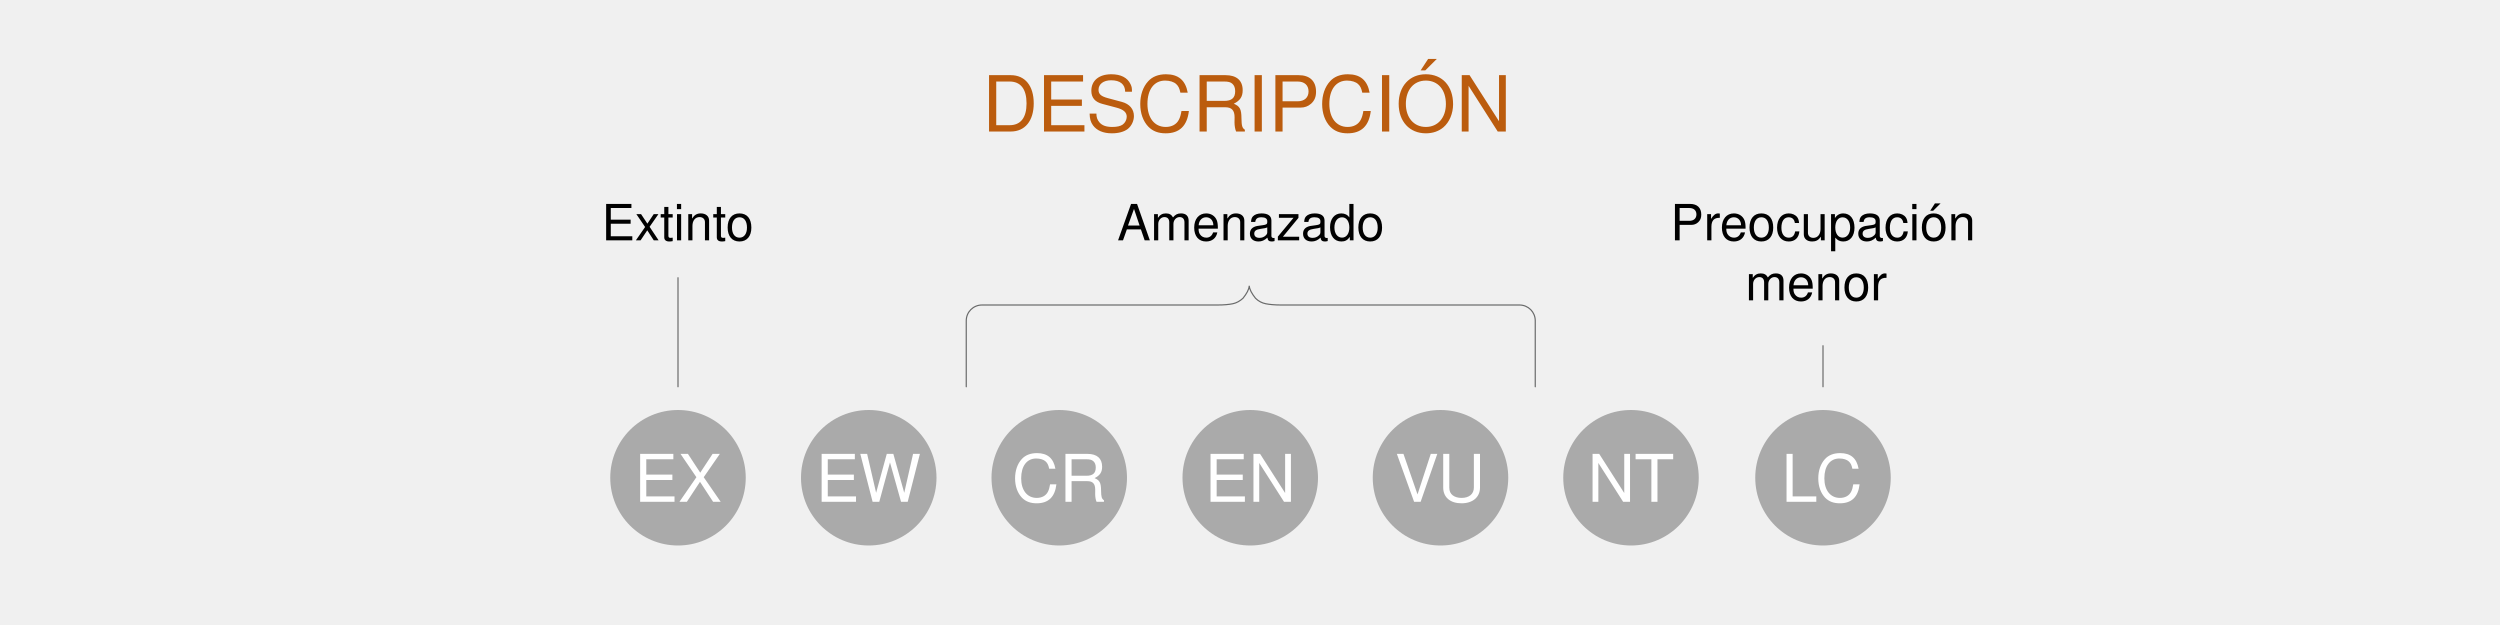
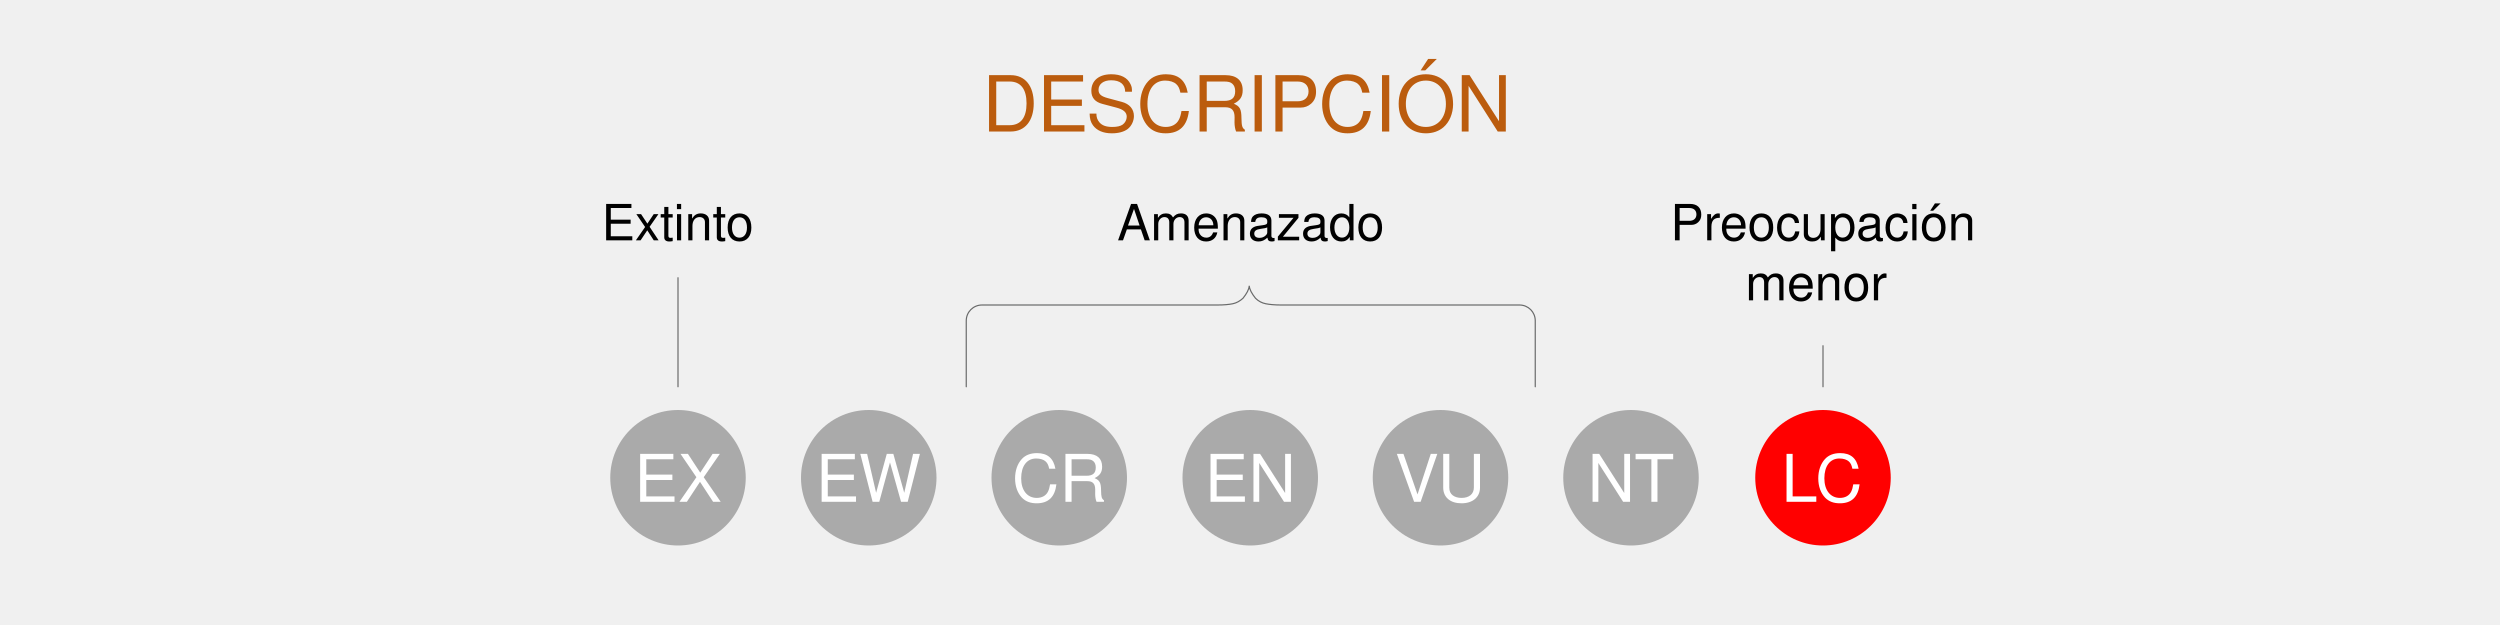
<svg xmlns="http://www.w3.org/2000/svg" version="1.1" id="Capa_1" x="0px" y="0px" viewBox="0 0 1000 250" style="enable-background:new 0 0 1000 250;" xml:space="preserve">
  <style type="text/css">
	.st0{fill:#AAAAAA;}
	.st1{fill:#FFFFFF;}
	.st2{font-family:'Helvetica';}
	.st3{font-size:26.284px;}
	.st4{enable-background:new    ;}
	.st5{font-size:20px;}
	.st6{fill:none;stroke:#686969;stroke-width:0.474;stroke-linecap:round;}
	.st7{fill:#BB5C0E;}
	.st8{font-size:30.922px;}
	.st9{fill:#ff0000;}
</style>
  <g id="lc">
-     <circle class="st0" cx="729.2" cy="191.1" r="27.1" />
+     <circle class="st9" cx="729.2" cy="191.1" r="27.1" />
    <text transform="matrix(1 0 0 1 712.5064 200.7115)" class="st1 st2 st3">LC</text>
  </g>
  <g id="nt">
    <circle class="st0" cx="652.4" cy="191.1" r="27.1" />
    <text transform="matrix(1 0 0 1 635.027 200.7115)" class="st1 st2 st3">NT</text>
  </g>
  <g id="vu">
    <circle class="st0" cx="576.2" cy="191.1" r="27.1" />
    <text transform="matrix(1 0 0 1 557.9618 200.7115)" class="st1 st2 st3">VU</text>
  </g>
  <g id="en">
    <circle class="st0" cx="500.1" cy="191.1" r="27.1" />
    <text transform="matrix(1 0 0 1 481.8506 200.7115)" class="st1 st2 st3">EN</text>
  </g>
  <g id="cr">
    <circle class="st0" cx="423.7" cy="191.1" r="27.1" />
    <text transform="matrix(1 0 0 1 404.764 200.7115)" class="st1 st2 st3">CR</text>
  </g>
  <g id="ew">
    <circle class="st0" cx="347.5" cy="191.1" r="27.1" />
    <text transform="matrix(1 0 0 1 326.2961 200.7115)" class="st1 st2 st3">EW</text>
  </g>
  <g id="ex">
    <circle class="st0" cx="271.2" cy="191.1" r="27.1" />
    <text transform="matrix(1 0 0 1 253.6985 200.7115)" class="st1 st2 st3">EX</text>
  </g>
  <g>
    <text transform="matrix(1 0 0 1 668.1641 96.143)" class="st4">
      <tspan x="0" y="0" class="st2 st5">Preocupación </tspan>
      <tspan x="30" y="24" class="st2 st5">menor </tspan>
    </text>
    <line class="st6" x1="729.2" y1="138.3" x2="729.2" y2="154.7" />
  </g>
  <g>
    <path class="st6" d="M386.5,154.7v-26.4c0-3.5,2.8-6.3,6.3-6.3H487c2.6,0,4.6-0.2,6.1-0.5s2.9-1.1,4.1-2.2c1.5-1.9,2.4-3.5,2.5-5   c0.1,1.5,1,3.1,2.5,5c1.2,1.2,2.6,1.9,4.1,2.2c1.5,0.3,3.6,0.5,6.1,0.5h95.4c3.5,0,6.3,2.8,6.3,6.3v26.4" />
    <text transform="matrix(1 0 0 1 446.8811 96.143)" class="st2 st5">Amenazado</text>
  </g>
  <g>
    <line class="st6" x1="271.2" y1="111.1" x2="271.2" y2="154.7" />
    <text transform="matrix(1 0 0 1 240.6586 96.143)" class="st2 st5">Extinto</text>
  </g>
  <text transform="matrix(1 0 0 1 392.8677 52.61)" class="st7 st2 st8">DESCRIPCIÓN</text>
</svg>
